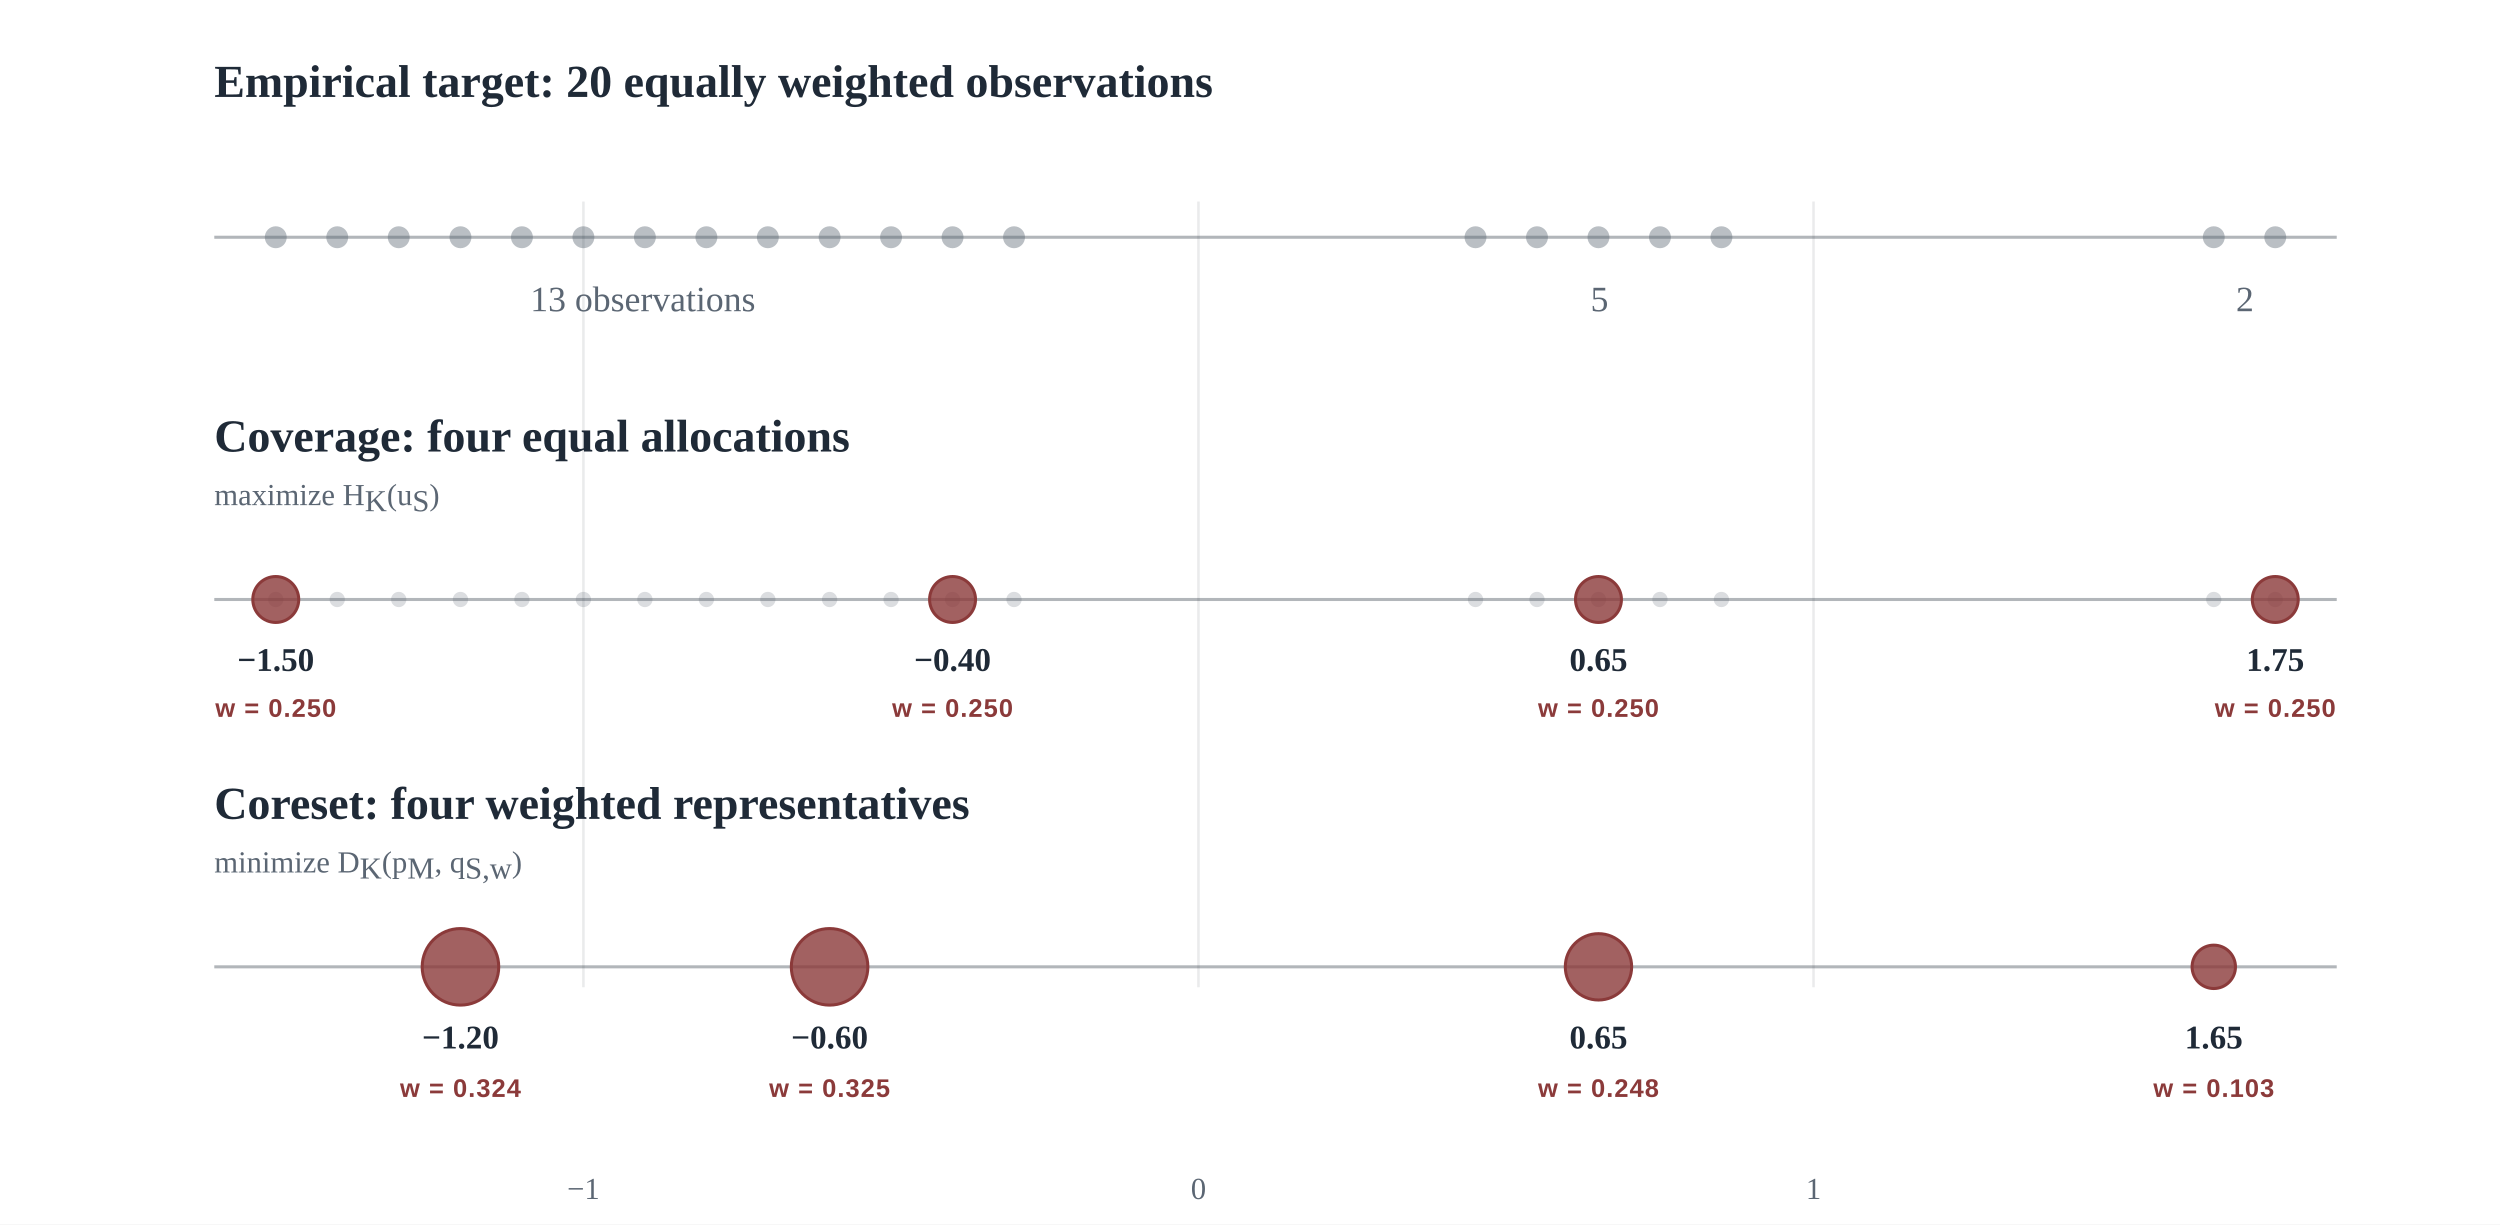
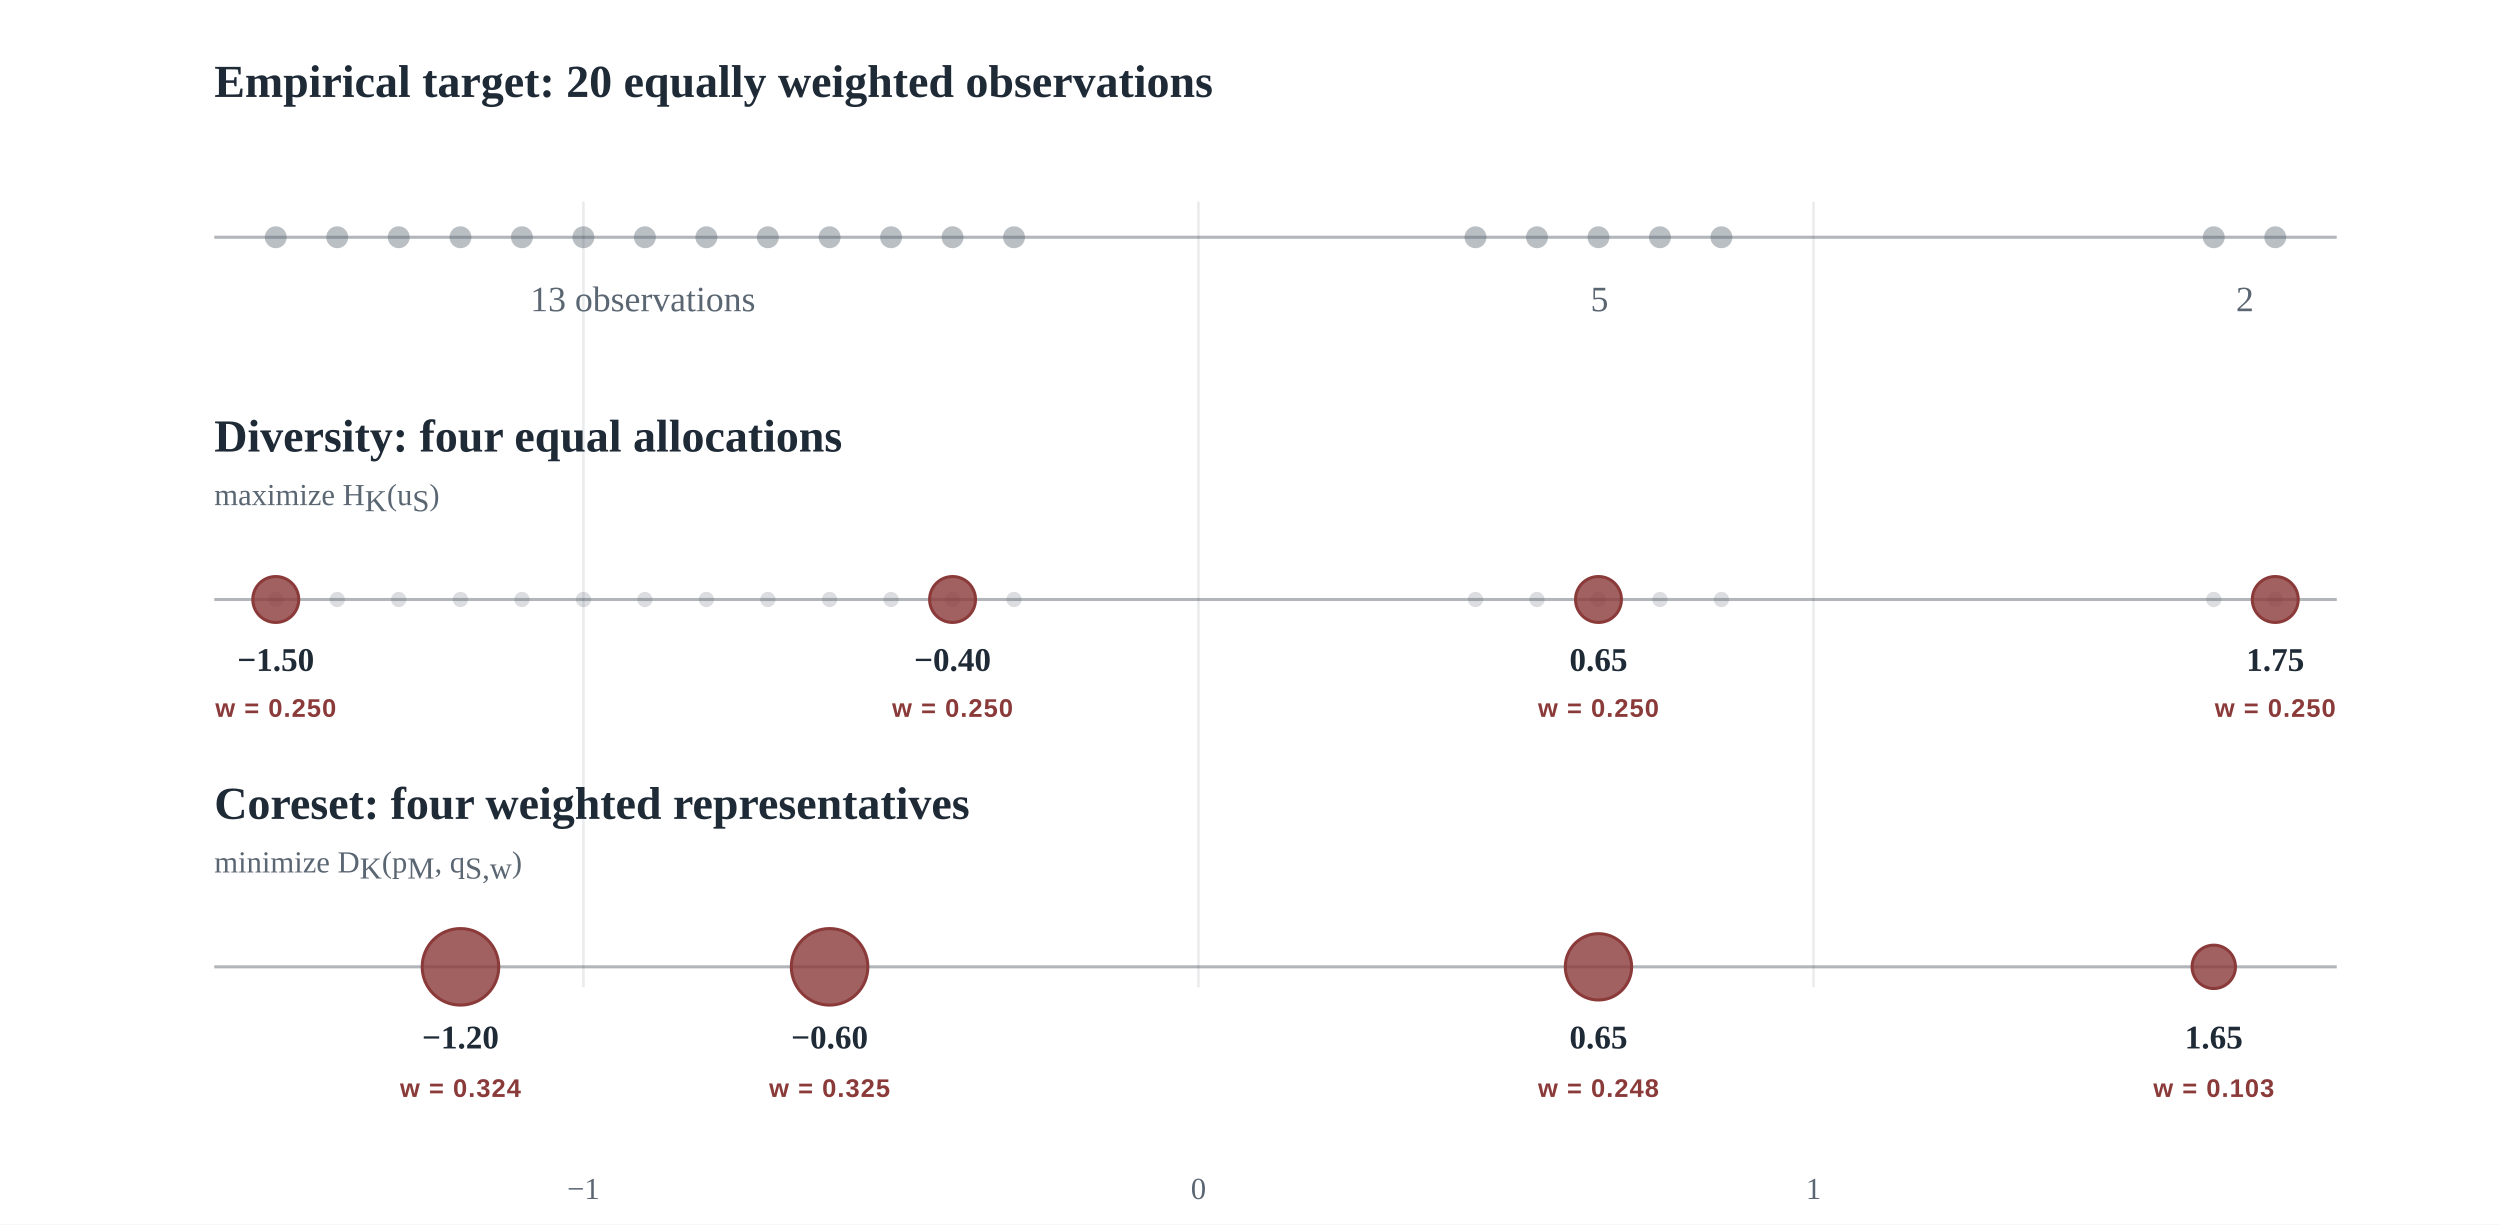
<svg xmlns="http://www.w3.org/2000/svg" viewBox="0 0 980 480" role="img" aria-labelledby="title desc">
  <style>
    text { font-family: 'Crimson Pro', 'Times New Roman', serif; fill: #5b6673; }
    .heading { fill: #1f2a37; font-size: 18px; font-weight: 600; }
    .label { font-size: 14px; }
    .small { font-size: 12px; }
    .axis { stroke: #1f2a37; stroke-opacity: 0.34; stroke-width: 1.2; }
    .guide { stroke: #1f2a37; stroke-opacity: 0.09; stroke-width: 1; }
    .sample { fill: #5b6673; fill-opacity: 0.42; }
    .candidate { fill: #5b6673; fill-opacity: 0.22; }
    .selected { fill: #8b3a3a; fill-opacity: 0.80; stroke: #8b3a3a; stroke-width: 1.2; }
    .point-value { fill: #1f2a37; font-size: 13px; font-weight: 600; }
    .mass-value { fill: #8b3a3a; font-family: Arial, Helvetica, sans-serif; font-size: 10px; font-weight: 700; letter-spacing: 0.04em; }
  </style>
  <rect width="980" height="480" fill="#ffffff" />
  <text class="heading" x="84" y="38">Empirical target: 20 equally weighted observations</text>
  <line class="axis" x1="84" y1="93" x2="916" y2="93" />
  <g aria-label="Empirical observations">
    <circle class="sample" cx="108.1" cy="93" r="4.3" />
    <circle class="sample" cx="132.2" cy="93" r="4.3" />
    <circle class="sample" cx="156.3" cy="93" r="4.3" />
    <circle class="sample" cx="180.5" cy="93" r="4.3" />
    <circle class="sample" cx="204.6" cy="93" r="4.3" />
    <circle class="sample" cx="228.7" cy="93" r="4.3" />
    <circle class="sample" cx="252.8" cy="93" r="4.3" />
    <circle class="sample" cx="276.9" cy="93" r="4.3" />
    <circle class="sample" cx="301.0" cy="93" r="4.3" />
    <circle class="sample" cx="325.2" cy="93" r="4.3" />
    <circle class="sample" cx="349.3" cy="93" r="4.3" />
    <circle class="sample" cx="373.4" cy="93" r="4.3" />
    <circle class="sample" cx="397.5" cy="93" r="4.3" />
    <circle class="sample" cx="578.4" cy="93" r="4.3" />
    <circle class="sample" cx="602.5" cy="93" r="4.3" />
    <circle class="sample" cx="626.6" cy="93" r="4.3" />
    <circle class="sample" cx="650.7" cy="93" r="4.3" />
    <circle class="sample" cx="674.8" cy="93" r="4.3" />
    <circle class="sample" cx="867.8" cy="93" r="4.3" />
    <circle class="sample" cx="891.9" cy="93" r="4.3" />
  </g>
  <text class="label" x="252" y="122" text-anchor="middle">13 observations</text>
  <text class="label" x="627" y="122" text-anchor="middle">5</text>
  <text class="label" x="880" y="122" text-anchor="middle">2</text>
-   <text class="heading" x="84" y="177">Coverage: four equal allocations</text>
+   <text class="heading" x="84" y="177">Diversity: four equal allocations</text>
  <text class="small" x="84" y="198">maximize H<tspan baseline-shift="sub">K</tspan>(u<tspan baseline-shift="sub">S</tspan>)</text>
  <line class="axis" x1="84" y1="235" x2="916" y2="235" />
-   <g aria-label="Coverage candidates">
+   <g aria-label="Diversity candidates">
    <circle class="candidate" cx="108.1" cy="235" r="3" />
    <circle class="candidate" cx="132.2" cy="235" r="3" />
    <circle class="candidate" cx="156.3" cy="235" r="3" />
    <circle class="candidate" cx="180.5" cy="235" r="3" />
    <circle class="candidate" cx="204.6" cy="235" r="3" />
    <circle class="candidate" cx="228.7" cy="235" r="3" />
    <circle class="candidate" cx="252.8" cy="235" r="3" />
    <circle class="candidate" cx="276.9" cy="235" r="3" />
    <circle class="candidate" cx="301.0" cy="235" r="3" />
    <circle class="candidate" cx="325.2" cy="235" r="3" />
    <circle class="candidate" cx="349.3" cy="235" r="3" />
    <circle class="candidate" cx="373.4" cy="235" r="3" />
    <circle class="candidate" cx="397.5" cy="235" r="3" />
    <circle class="candidate" cx="578.4" cy="235" r="3" />
    <circle class="candidate" cx="602.5" cy="235" r="3" />
    <circle class="candidate" cx="626.6" cy="235" r="3" />
    <circle class="candidate" cx="650.7" cy="235" r="3" />
    <circle class="candidate" cx="674.8" cy="235" r="3" />
    <circle class="candidate" cx="867.8" cy="235" r="3" />
    <circle class="candidate" cx="891.9" cy="235" r="3" />
  </g>
  <circle class="selected" cx="108.1" cy="235" r="9" />
  <circle class="selected" cx="373.4" cy="235" r="9" />
  <circle class="selected" cx="626.6" cy="235" r="9" />
  <circle class="selected" cx="891.9" cy="235" r="9" />
  <text class="point-value" x="108.1" y="263" text-anchor="middle">−1.50</text>
  <text class="point-value" x="373.4" y="263" text-anchor="middle">−0.40</text>
  <text class="point-value" x="626.6" y="263" text-anchor="middle">0.65</text>
  <text class="point-value" x="891.9" y="263" text-anchor="middle">1.75</text>
  <text class="mass-value" x="108.1" y="281" text-anchor="middle">w = 0.250</text>
  <text class="mass-value" x="373.4" y="281" text-anchor="middle">w = 0.250</text>
  <text class="mass-value" x="626.6" y="281" text-anchor="middle">w = 0.250</text>
  <text class="mass-value" x="891.9" y="281" text-anchor="middle">w = 0.250</text>
  <text class="heading" x="84" y="321">Coreset: four weighted representatives</text>
  <text class="small" x="84" y="342">minimize D<tspan baseline-shift="sub">K</tspan>(p<tspan baseline-shift="sub">M</tspan>, q<tspan baseline-shift="sub">S,w</tspan>)</text>
  <line class="axis" x1="84" y1="379" x2="916" y2="379" />
  <circle class="selected" cx="180.5" cy="379" r="15" />
  <circle class="selected" cx="325.2" cy="379" r="15" />
  <circle class="selected" cx="626.6" cy="379" r="13" />
  <circle class="selected" cx="867.8" cy="379" r="8.5" />
  <text class="point-value" x="180.5" y="411" text-anchor="middle">−1.20</text>
  <text class="point-value" x="325.2" y="411" text-anchor="middle">−0.60</text>
  <text class="point-value" x="626.6" y="411" text-anchor="middle">0.65</text>
  <text class="point-value" x="867.8" y="411" text-anchor="middle">1.65</text>
  <text class="mass-value" x="180.5" y="430" text-anchor="middle">w = 0.324</text>
  <text class="mass-value" x="325.2" y="430" text-anchor="middle">w = 0.325</text>
  <text class="mass-value" x="626.6" y="430" text-anchor="middle">w = 0.248</text>
  <text class="mass-value" x="867.8" y="430" text-anchor="middle">w = 0.103</text>
  <line class="guide" x1="228.7" y1="79" x2="228.7" y2="387" />
  <line class="guide" x1="469.8" y1="79" x2="469.8" y2="387" />
  <line class="guide" x1="710.9" y1="79" x2="710.9" y2="387" />
  <text class="small" x="228.7" y="470" text-anchor="middle">−1</text>
  <text class="small" x="469.8" y="470" text-anchor="middle">0</text>
  <text class="small" x="710.9" y="470" text-anchor="middle">1</text>
</svg>
